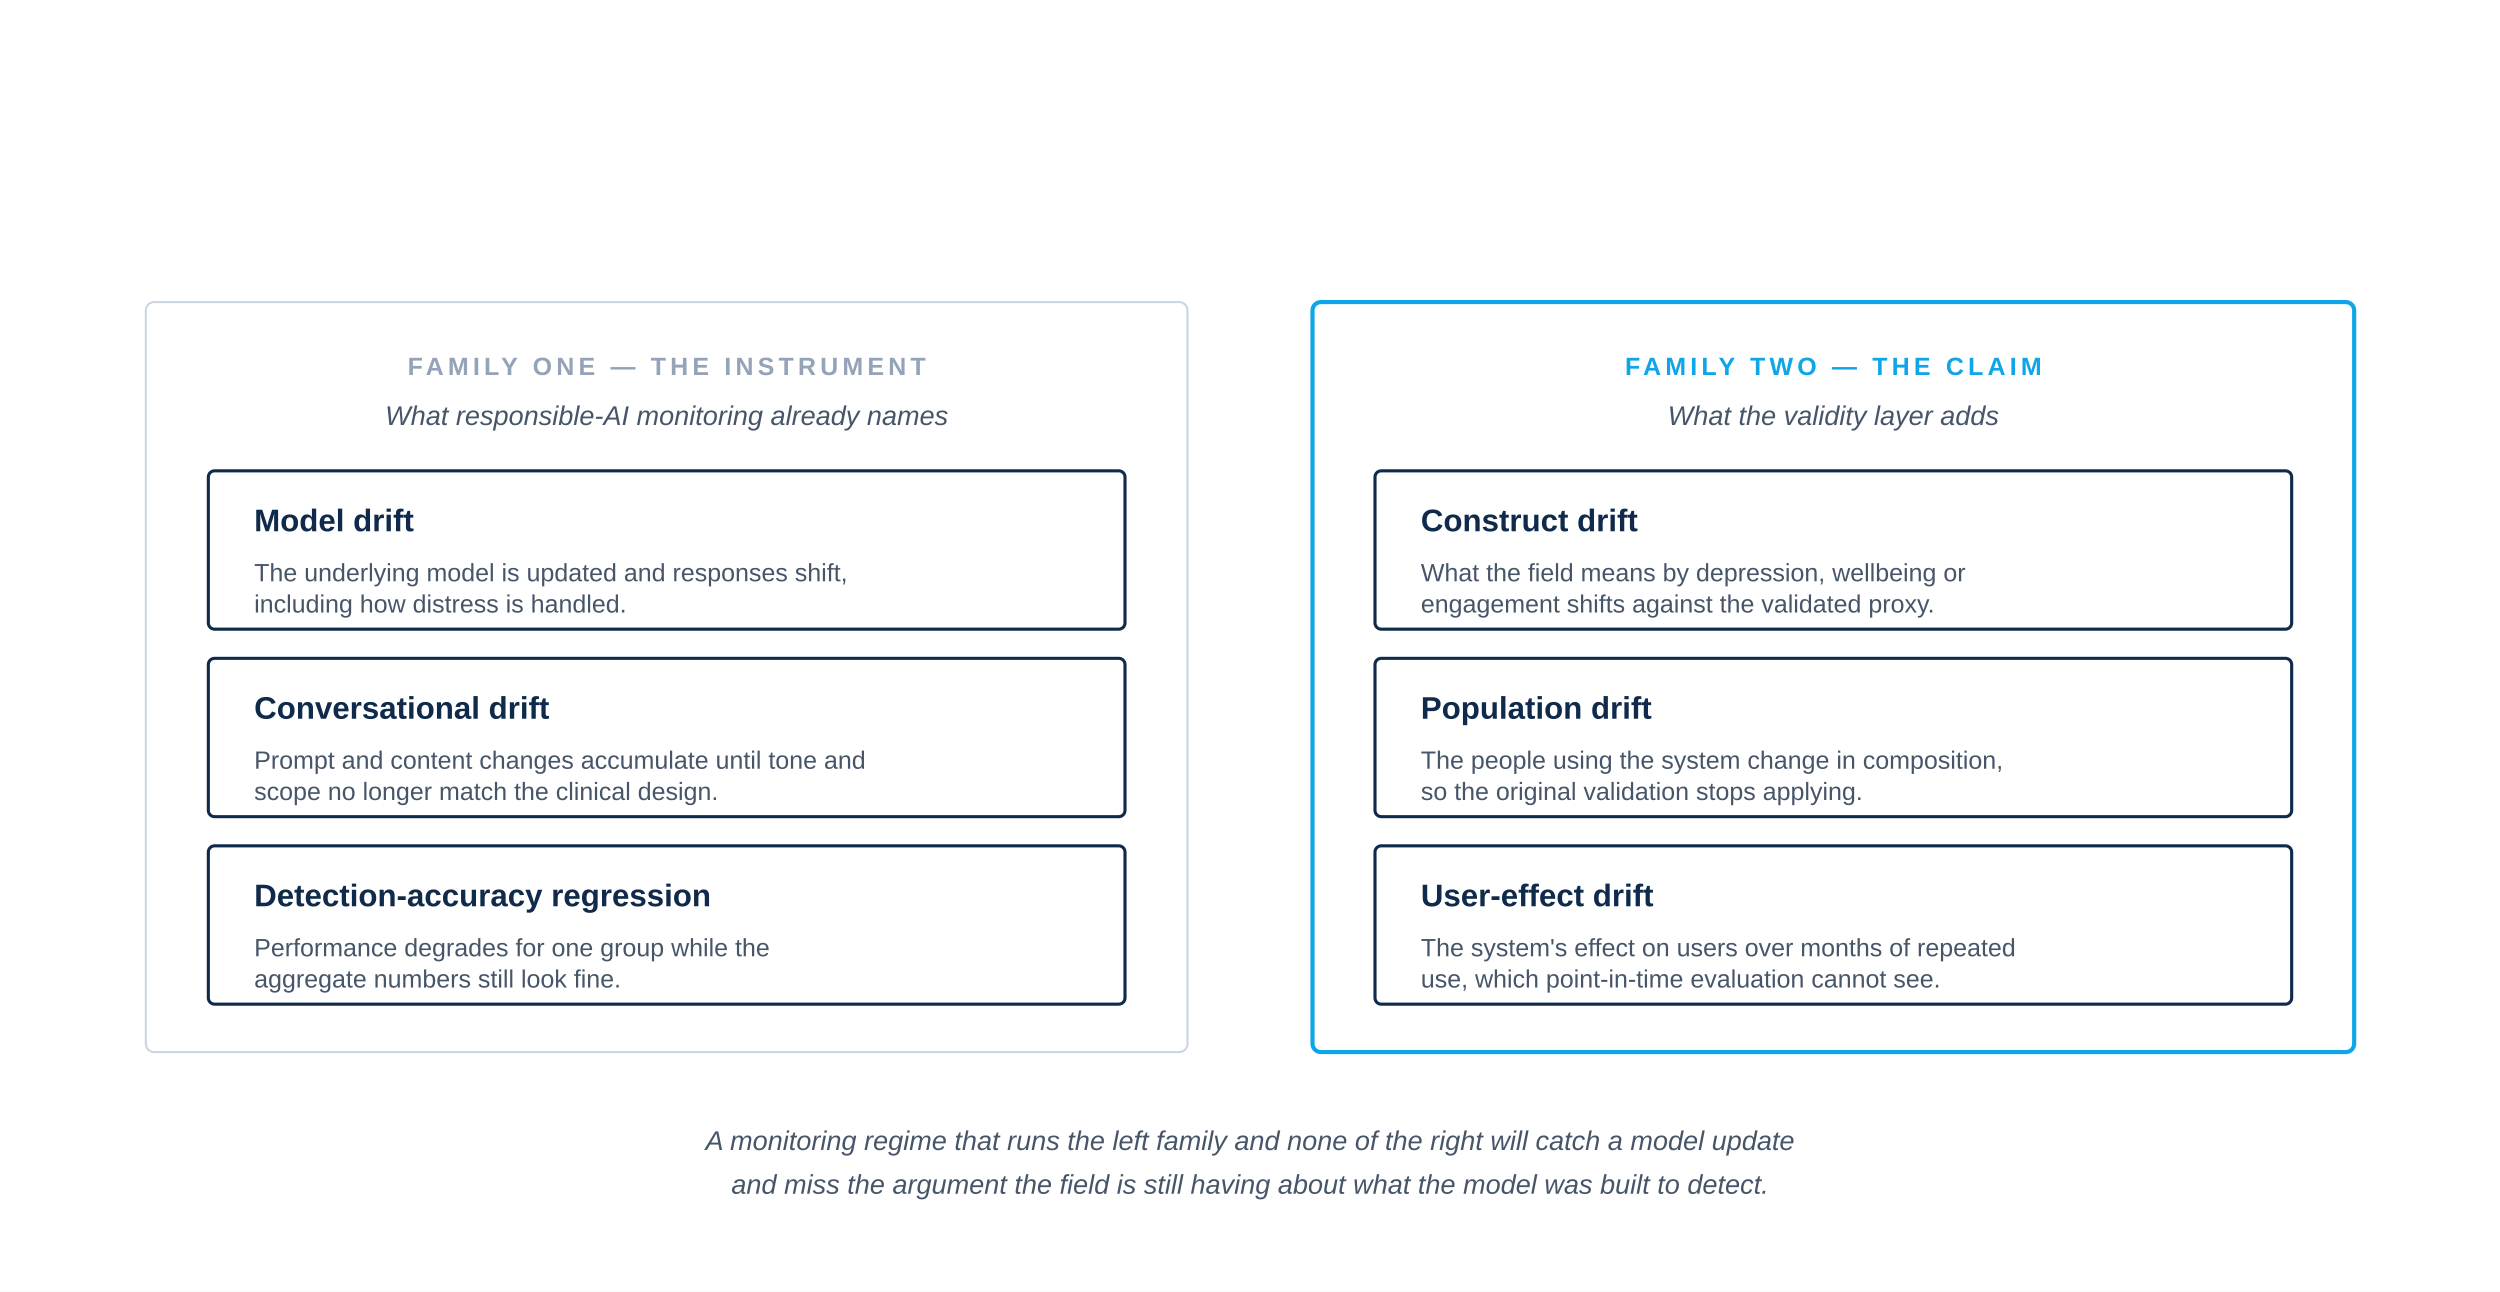
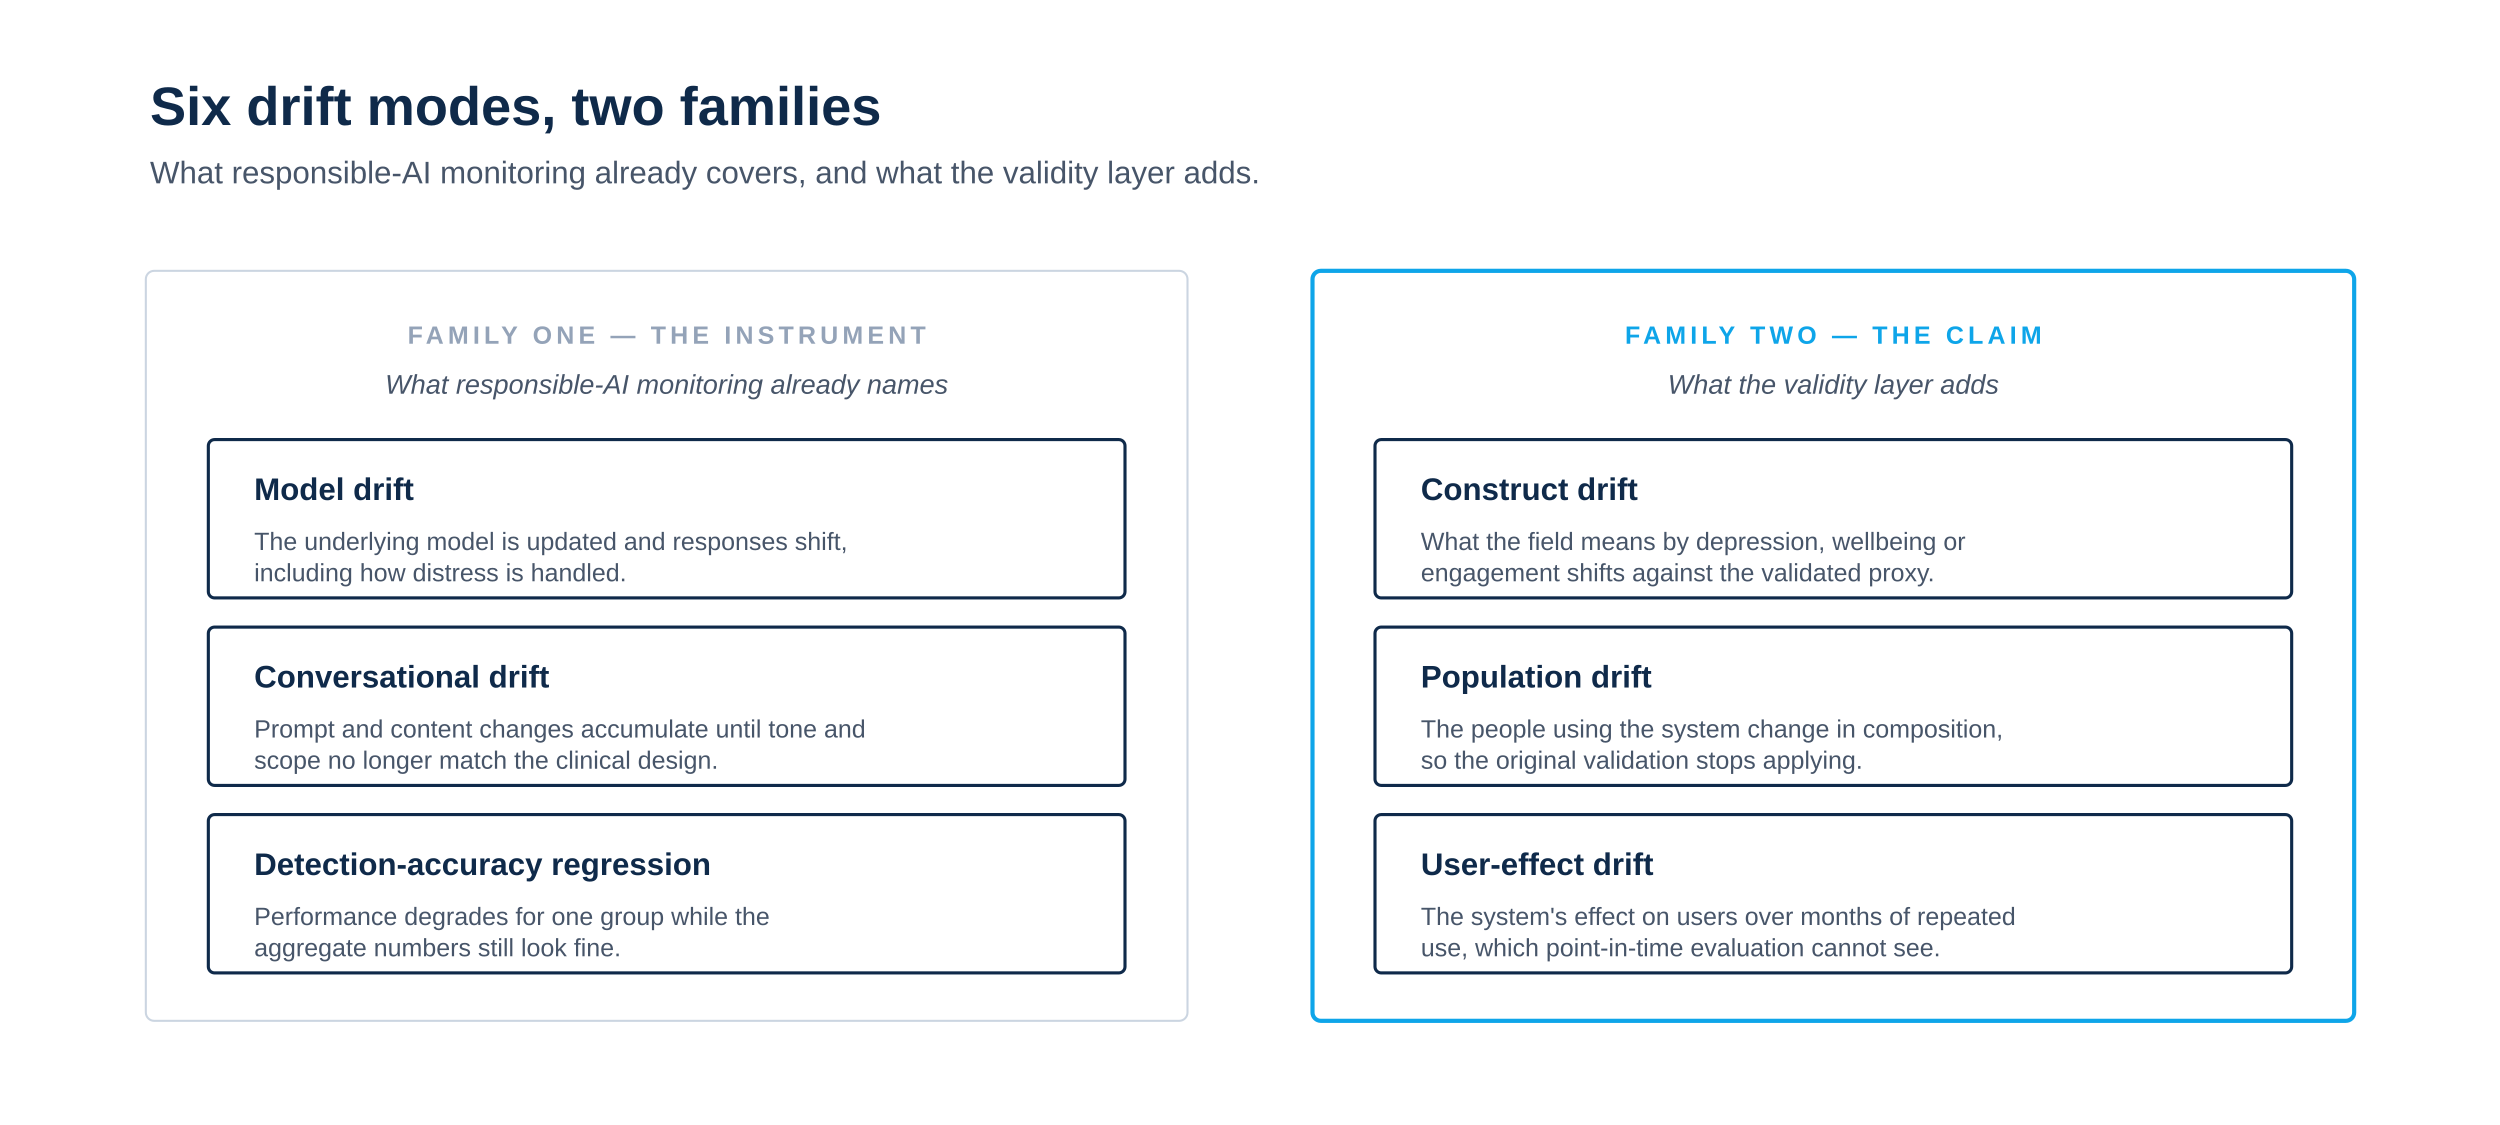
- <svg xmlns="http://www.w3.org/2000/svg" viewBox="0 0 1200 620" role="img">
-   <rect width="1200" height="620" fill="#FFFFFF" />
-   <rect x="70" y="145" width="500" height="360" fill="none" stroke="#CBD5E1" stroke-width="1" rx="4" />
-   <text x="320" y="180" font-family="-apple-system, BlinkMacSystemFont, 'Helvetica Neue', Arial, sans-serif" font-size="12" font-weight="600" letter-spacing="2" fill="#94A3B8" text-anchor="middle">FAMILY ONE — THE INSTRUMENT</text>
-   <text x="320" y="204" font-family="-apple-system, BlinkMacSystemFont, 'Helvetica Neue', Arial, sans-serif" font-size="13" font-style="italic" fill="#475569" text-anchor="middle">What responsible-AI monitoring already names</text>
-   <rect x="100" y="226" width="440" height="76" fill="none" stroke="#0F2A4A" stroke-width="1.5" rx="3" />
-   <text x="122" y="255" font-family="-apple-system, BlinkMacSystemFont, 'Helvetica Neue', Arial, sans-serif" font-size="15" font-weight="600" fill="#0F2A4A">Model drift</text>
-   <text x="122" y="279" font-family="-apple-system, BlinkMacSystemFont, 'Helvetica Neue', Arial, sans-serif" font-size="12" fill="#475569">The underlying model is updated and responses shift,</text>
-   <text x="122" y="294" font-family="-apple-system, BlinkMacSystemFont, 'Helvetica Neue', Arial, sans-serif" font-size="12" fill="#475569">including how distress is handled.</text>
-   <rect x="100" y="316" width="440" height="76" fill="none" stroke="#0F2A4A" stroke-width="1.5" rx="3" />
-   <text x="122" y="345" font-family="-apple-system, BlinkMacSystemFont, 'Helvetica Neue', Arial, sans-serif" font-size="15" font-weight="600" fill="#0F2A4A">Conversational drift</text>
-   <text x="122" y="369" font-family="-apple-system, BlinkMacSystemFont, 'Helvetica Neue', Arial, sans-serif" font-size="12" fill="#475569">Prompt and content changes accumulate until tone and</text>
-   <text x="122" y="384" font-family="-apple-system, BlinkMacSystemFont, 'Helvetica Neue', Arial, sans-serif" font-size="12" fill="#475569">scope no longer match the clinical design.</text>
-   <rect x="100" y="406" width="440" height="76" fill="none" stroke="#0F2A4A" stroke-width="1.5" rx="3" />
-   <text x="122" y="435" font-family="-apple-system, BlinkMacSystemFont, 'Helvetica Neue', Arial, sans-serif" font-size="15" font-weight="600" fill="#0F2A4A">Detection-accuracy regression</text>
-   <text x="122" y="459" font-family="-apple-system, BlinkMacSystemFont, 'Helvetica Neue', Arial, sans-serif" font-size="12" fill="#475569">Performance degrades for one group while the</text>
-   <text x="122" y="474" font-family="-apple-system, BlinkMacSystemFont, 'Helvetica Neue', Arial, sans-serif" font-size="12" fill="#475569">aggregate numbers still look fine.</text>
-   <rect x="630" y="145" width="500" height="360" fill="none" stroke="#0EA5E9" stroke-width="2" rx="4" />
-   <text x="880" y="180" font-family="-apple-system, BlinkMacSystemFont, 'Helvetica Neue', Arial, sans-serif" font-size="12" font-weight="600" letter-spacing="2" fill="#0EA5E9" text-anchor="middle">FAMILY TWO — THE CLAIM</text>
-   <text x="880" y="204" font-family="-apple-system, BlinkMacSystemFont, 'Helvetica Neue', Arial, sans-serif" font-size="13" font-style="italic" fill="#475569" text-anchor="middle">What the validity layer adds</text>
-   <rect x="660" y="226" width="440" height="76" fill="none" stroke="#0F2A4A" stroke-width="1.5" rx="3" />
-   <text x="682" y="255" font-family="-apple-system, BlinkMacSystemFont, 'Helvetica Neue', Arial, sans-serif" font-size="15" font-weight="600" fill="#0F2A4A">Construct drift</text>
-   <text x="682" y="279" font-family="-apple-system, BlinkMacSystemFont, 'Helvetica Neue', Arial, sans-serif" font-size="12" fill="#475569">What the field means by depression, wellbeing or</text>
-   <text x="682" y="294" font-family="-apple-system, BlinkMacSystemFont, 'Helvetica Neue', Arial, sans-serif" font-size="12" fill="#475569">engagement shifts against the validated proxy.</text>
-   <rect x="660" y="316" width="440" height="76" fill="none" stroke="#0F2A4A" stroke-width="1.5" rx="3" />
-   <text x="682" y="345" font-family="-apple-system, BlinkMacSystemFont, 'Helvetica Neue', Arial, sans-serif" font-size="15" font-weight="600" fill="#0F2A4A">Population drift</text>
-   <text x="682" y="369" font-family="-apple-system, BlinkMacSystemFont, 'Helvetica Neue', Arial, sans-serif" font-size="12" fill="#475569">The people using the system change in composition,</text>
-   <text x="682" y="384" font-family="-apple-system, BlinkMacSystemFont, 'Helvetica Neue', Arial, sans-serif" font-size="12" fill="#475569">so the original validation stops applying.</text>
-   <rect x="660" y="406" width="440" height="76" fill="none" stroke="#0F2A4A" stroke-width="1.5" rx="3" />
-   <text x="682" y="435" font-family="-apple-system, BlinkMacSystemFont, 'Helvetica Neue', Arial, sans-serif" font-size="15" font-weight="600" fill="#0F2A4A">User-effect drift</text>
-   <text x="682" y="459" font-family="-apple-system, BlinkMacSystemFont, 'Helvetica Neue', Arial, sans-serif" font-size="12" fill="#475569">The system's effect on users over months of repeated</text>
-   <text x="682" y="474" font-family="-apple-system, BlinkMacSystemFont, 'Helvetica Neue', Arial, sans-serif" font-size="12" fill="#475569">use, which point-in-time evaluation cannot see.</text>
-   <text x="600" y="552" font-family="-apple-system, BlinkMacSystemFont, 'Helvetica Neue', Arial, sans-serif" font-size="13" font-style="italic" fill="#475569" text-anchor="middle">A monitoring regime that runs the left family and none of the right will catch a model update</text>
-   <text x="600" y="573" font-family="-apple-system, BlinkMacSystemFont, 'Helvetica Neue', Arial, sans-serif" font-size="13" font-style="italic" fill="#475569" text-anchor="middle">and miss the argument the field is still having about what the model was built to detect.</text>
+ <svg xmlns="http://www.w3.org/2000/svg" viewBox="0 0 1200 540" role="img">
+   <rect width="1200" height="540" fill="#FFFFFF" />
+   <text x="72" y="60" font-family="-apple-system, BlinkMacSystemFont, 'Helvetica Neue', Arial, sans-serif" font-size="26" font-weight="700" fill="#0F2A4A" text-anchor="start">Six drift modes, two families</text>
+   <text x="72" y="88" font-family="-apple-system, BlinkMacSystemFont, 'Helvetica Neue', Arial, sans-serif" font-size="15" font-weight="400" fill="#475569" text-anchor="start">What responsible-AI monitoring already covers, and what the validity layer adds.</text>
+   <rect x="70" y="130" width="500" height="360" fill="none" stroke="#CBD5E1" stroke-width="1" rx="4" />
+   <text x="320" y="165" font-family="-apple-system, BlinkMacSystemFont, 'Helvetica Neue', Arial, sans-serif" font-size="12" font-weight="600" letter-spacing="2" fill="#94A3B8" text-anchor="middle">FAMILY ONE — THE INSTRUMENT</text>
+   <text x="320" y="189" font-family="-apple-system, BlinkMacSystemFont, 'Helvetica Neue', Arial, sans-serif" font-size="13" font-style="italic" fill="#475569" text-anchor="middle">What responsible-AI monitoring already names</text>
+   <rect x="100" y="211" width="440" height="76" fill="none" stroke="#0F2A4A" stroke-width="1.5" rx="3" />
+   <text x="122" y="240" font-family="-apple-system, BlinkMacSystemFont, 'Helvetica Neue', Arial, sans-serif" font-size="15" font-weight="600" fill="#0F2A4A">Model drift</text>
+   <text x="122" y="264" font-family="-apple-system, BlinkMacSystemFont, 'Helvetica Neue', Arial, sans-serif" font-size="12" fill="#475569">The underlying model is updated and responses shift,</text>
+   <text x="122" y="279" font-family="-apple-system, BlinkMacSystemFont, 'Helvetica Neue', Arial, sans-serif" font-size="12" fill="#475569">including how distress is handled.</text>
+   <rect x="100" y="301" width="440" height="76" fill="none" stroke="#0F2A4A" stroke-width="1.5" rx="3" />
+   <text x="122" y="330" font-family="-apple-system, BlinkMacSystemFont, 'Helvetica Neue', Arial, sans-serif" font-size="15" font-weight="600" fill="#0F2A4A">Conversational drift</text>
+   <text x="122" y="354" font-family="-apple-system, BlinkMacSystemFont, 'Helvetica Neue', Arial, sans-serif" font-size="12" fill="#475569">Prompt and content changes accumulate until tone and</text>
+   <text x="122" y="369" font-family="-apple-system, BlinkMacSystemFont, 'Helvetica Neue', Arial, sans-serif" font-size="12" fill="#475569">scope no longer match the clinical design.</text>
+   <rect x="100" y="391" width="440" height="76" fill="none" stroke="#0F2A4A" stroke-width="1.5" rx="3" />
+   <text x="122" y="420" font-family="-apple-system, BlinkMacSystemFont, 'Helvetica Neue', Arial, sans-serif" font-size="15" font-weight="600" fill="#0F2A4A">Detection-accuracy regression</text>
+   <text x="122" y="444" font-family="-apple-system, BlinkMacSystemFont, 'Helvetica Neue', Arial, sans-serif" font-size="12" fill="#475569">Performance degrades for one group while the</text>
+   <text x="122" y="459" font-family="-apple-system, BlinkMacSystemFont, 'Helvetica Neue', Arial, sans-serif" font-size="12" fill="#475569">aggregate numbers still look fine.</text>
+   <rect x="630" y="130" width="500" height="360" fill="none" stroke="#0EA5E9" stroke-width="2" rx="4" />
+   <text x="880" y="165" font-family="-apple-system, BlinkMacSystemFont, 'Helvetica Neue', Arial, sans-serif" font-size="12" font-weight="600" letter-spacing="2" fill="#0EA5E9" text-anchor="middle">FAMILY TWO — THE CLAIM</text>
+   <text x="880" y="189" font-family="-apple-system, BlinkMacSystemFont, 'Helvetica Neue', Arial, sans-serif" font-size="13" font-style="italic" fill="#475569" text-anchor="middle">What the validity layer adds</text>
+   <rect x="660" y="211" width="440" height="76" fill="none" stroke="#0F2A4A" stroke-width="1.5" rx="3" />
+   <text x="682" y="240" font-family="-apple-system, BlinkMacSystemFont, 'Helvetica Neue', Arial, sans-serif" font-size="15" font-weight="600" fill="#0F2A4A">Construct drift</text>
+   <text x="682" y="264" font-family="-apple-system, BlinkMacSystemFont, 'Helvetica Neue', Arial, sans-serif" font-size="12" fill="#475569">What the field means by depression, wellbeing or</text>
+   <text x="682" y="279" font-family="-apple-system, BlinkMacSystemFont, 'Helvetica Neue', Arial, sans-serif" font-size="12" fill="#475569">engagement shifts against the validated proxy.</text>
+   <rect x="660" y="301" width="440" height="76" fill="none" stroke="#0F2A4A" stroke-width="1.5" rx="3" />
+   <text x="682" y="330" font-family="-apple-system, BlinkMacSystemFont, 'Helvetica Neue', Arial, sans-serif" font-size="15" font-weight="600" fill="#0F2A4A">Population drift</text>
+   <text x="682" y="354" font-family="-apple-system, BlinkMacSystemFont, 'Helvetica Neue', Arial, sans-serif" font-size="12" fill="#475569">The people using the system change in composition,</text>
+   <text x="682" y="369" font-family="-apple-system, BlinkMacSystemFont, 'Helvetica Neue', Arial, sans-serif" font-size="12" fill="#475569">so the original validation stops applying.</text>
+   <rect x="660" y="391" width="440" height="76" fill="none" stroke="#0F2A4A" stroke-width="1.5" rx="3" />
+   <text x="682" y="420" font-family="-apple-system, BlinkMacSystemFont, 'Helvetica Neue', Arial, sans-serif" font-size="15" font-weight="600" fill="#0F2A4A">User-effect drift</text>
+   <text x="682" y="444" font-family="-apple-system, BlinkMacSystemFont, 'Helvetica Neue', Arial, sans-serif" font-size="12" fill="#475569">The system's effect on users over months of repeated</text>
+   <text x="682" y="459" font-family="-apple-system, BlinkMacSystemFont, 'Helvetica Neue', Arial, sans-serif" font-size="12" fill="#475569">use, which point-in-time evaluation cannot see.</text>
</svg>
